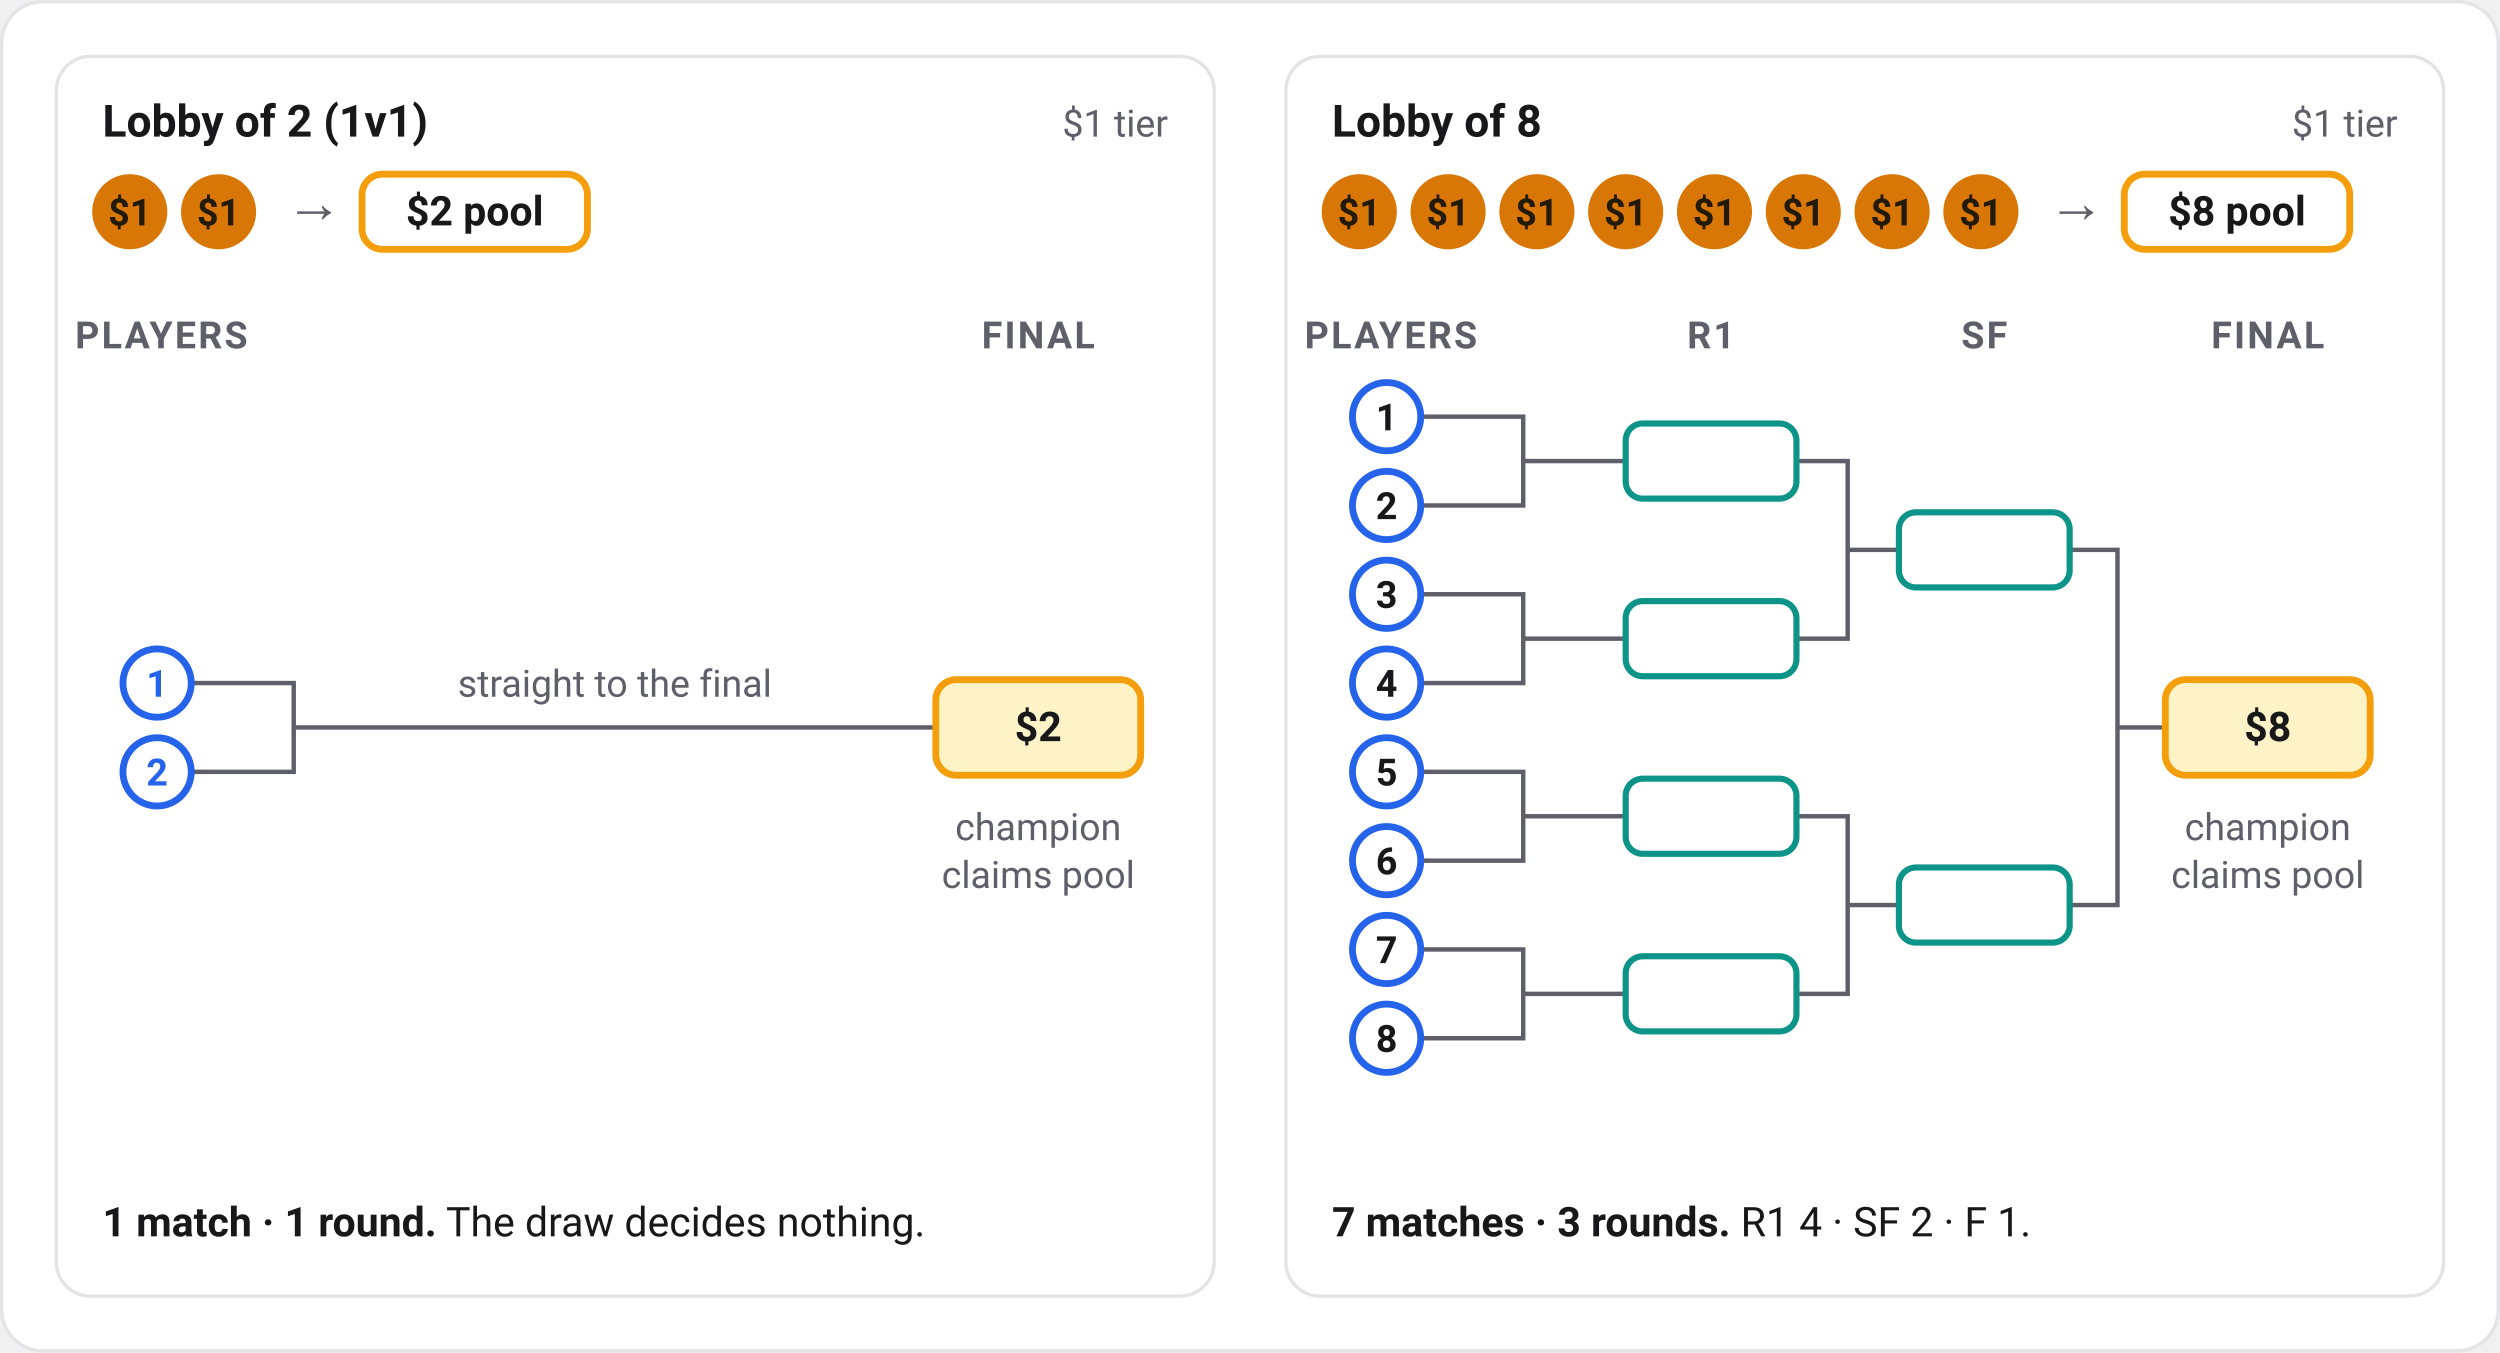
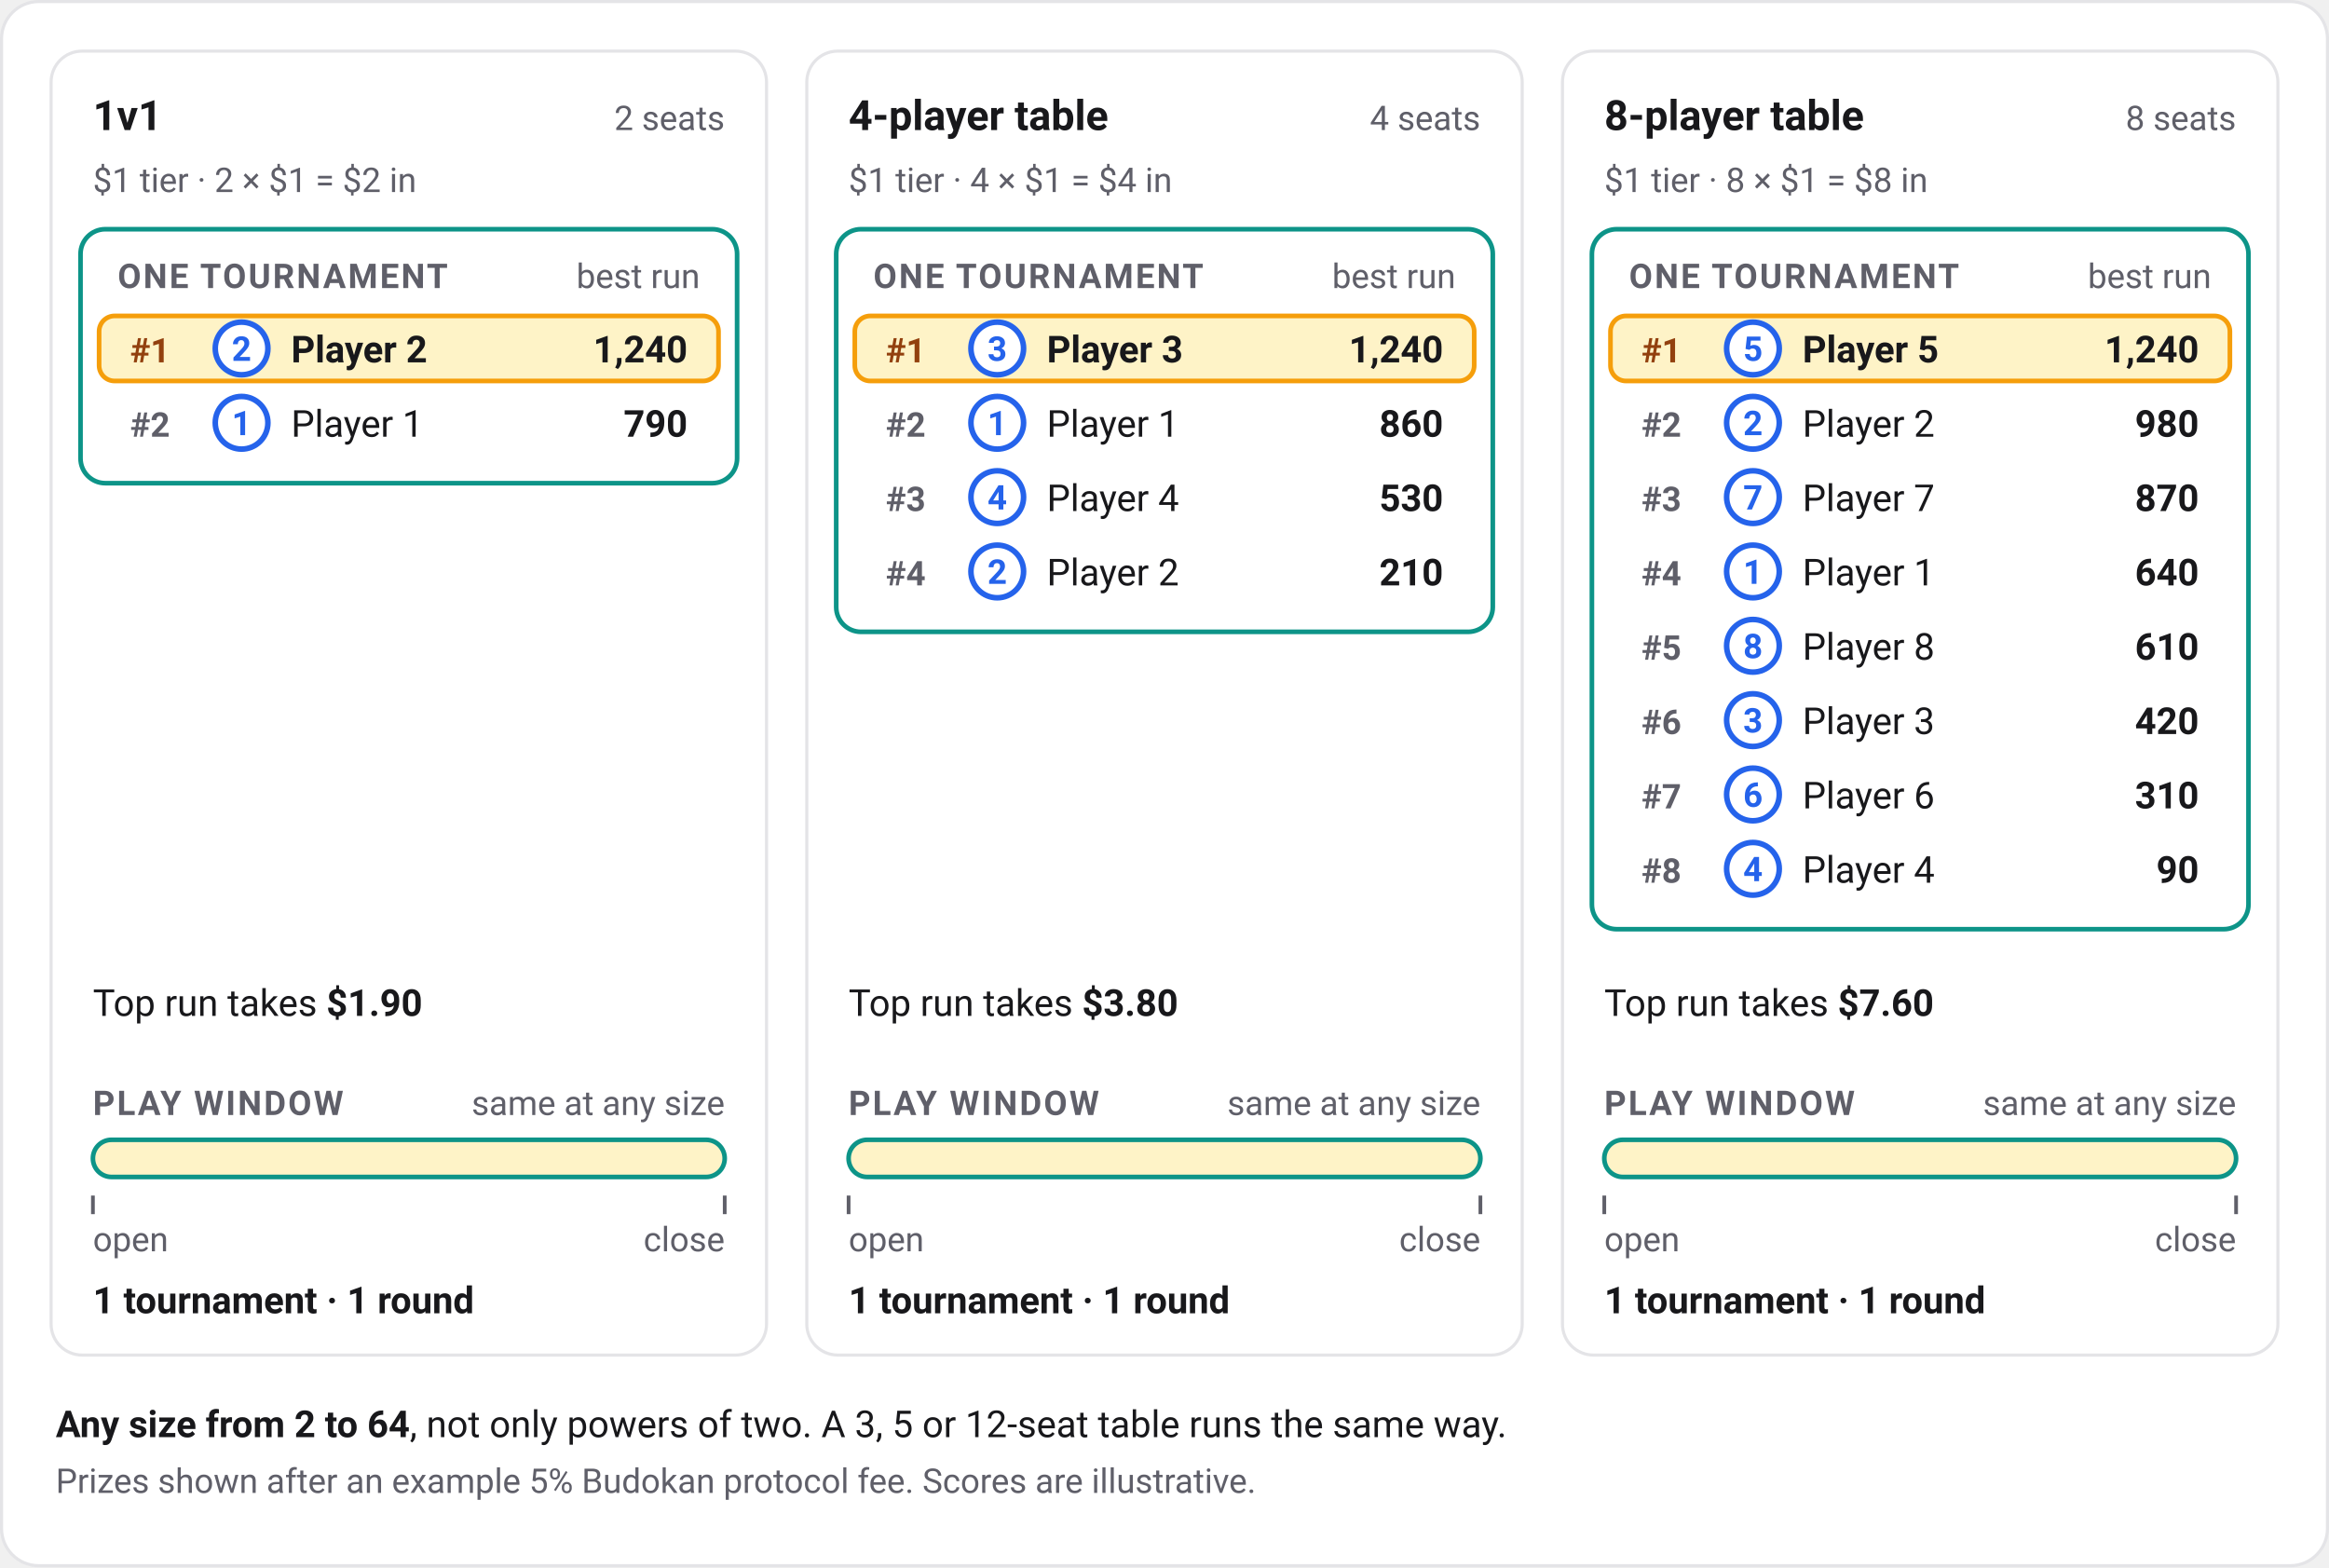
- <svg xmlns="http://www.w3.org/2000/svg" viewBox="0 0 732 396" width="732" height="396" role="img" aria-label="Lobby sizes: a 1v1 lobby has one match; an 8-player lobby has 7 matches over 3 rounds">
+ <svg xmlns="http://www.w3.org/2000/svg" viewBox="0 0 752 506" width="752" height="506" role="img" aria-label="Lobby sizes: a 1v1, a 4-player and an 8-player table are each one Budokan tournament with one round and the same play window; the best run wins">
  <style>
text{fill:#18181b;font-family:ui-sans-serif,system-ui,-apple-system,"Segoe UI",Roboto,Helvetica,Arial,sans-serif}
.t{font-size:12.5px;font-weight:600}
.lb{font-size:12px}
.sm{font-size:11px;fill:#5f5f69}
.cp{font-size:11px;fill:#5f5f69;font-family:ui-monospace,SFMono-Regular,Menlo,Consolas,monospace}
.ph{font-size:11px;font-weight:700;letter-spacing:.06em;fill:#5f5f69}
.halo{paint-order:stroke;stroke:#ffffff;stroke-width:5px;stroke-linejoin:round}
.box{fill:#ffffff;stroke-width:1.5}
.player{stroke:#2563eb} .budokan{stroke:#0d9488} .new{stroke:#d97706} .game{stroke:#7c3aed}
.off{stroke:#5f5f69;stroke-dasharray:4 3}
.arr{stroke:#5f5f69;stroke-width:1.3;fill:none}
.money-arr{stroke:#d97706;stroke-width:1.8;fill:none}
.dash{stroke-dasharray:4 3}
.life{stroke:#e4e4e7;stroke-width:1;stroke-dasharray:3 3}
</style>
-   <rect x="0.5" y="0.5" width="731" height="395" rx="12" fill="#ffffff" stroke="#e4e4e7" />
+   <rect x="0.5" y="0.5" width="751" height="505" rx="12" fill="#ffffff" stroke="#e4e4e7" />
  <g transform="translate(16,16)">
    <g transform="translate(0,0)">
-       <rect x="0.5" y="0.5" width="339" height="363" rx="10" fill="#ffffff" stroke="#e4e4e7" />
-       <text class="t" x="14" y="24" style="font-size:13px">Lobby of 2 (1v1)</text>
-       <text class="sm" x="326" y="24" text-anchor="end">$1 tier</text>
-       <circle cx="22" cy="46" r="11" fill="#d97706" />
-       <text x="22" y="50" text-anchor="middle" style="font-size:11px;font-weight:700;fill:#231a05">$1</text>
-       <circle cx="48" cy="46" r="11" fill="#d97706" />
-       <text x="48" y="50" text-anchor="middle" style="font-size:11px;font-weight:700;fill:#231a05">$1</text>
-       <text class="lb" x="70" y="50" style="fill:#5f5f69">→</text>
-       <rect x="90" y="35" width="66" height="22" rx="6" fill="#ffffff" stroke="#f59e0b" stroke-width="2" />
-       <text class="t" x="123" y="50" text-anchor="middle" style="font-size:12px">$2 pool</text>
-       <g transform="translate(0,66)">
-         <text class="ph" x="6" y="20">PLAYERS</text>
-         <text class="ph" x="288" y="20" text-anchor="middle">FINAL</text>
-         <path class="arr" d="M40 118H70V131H258M40 144H70V131" />
-         <circle cx="30" cy="118" r="10" style="fill:#ffffff;stroke:#2563eb;stroke-width:2" />
-         <text class="sm" x="30" y="122" text-anchor="middle" style="fill:#2563eb;font-weight:600">1</text>
-         <circle cx="30" cy="144" r="10" style="fill:#ffffff;stroke:#2563eb;stroke-width:2" />
-         <text class="sm" x="30" y="148" text-anchor="middle" style="fill:#2563eb;font-weight:600">2</text>
-         <rect x="258" y="117" width="60" height="28" rx="6" style="fill:#fef3c7;stroke:#f59e0b;stroke-width:2" />
-         <text class="t" x="288" y="135" text-anchor="middle" style="font-size:12px">$2</text>
-         <text class="sm" x="288" y="164" text-anchor="middle">champion</text>
-         <text class="sm" x="288" y="178" text-anchor="middle">claims pool</text>
-         <text class="sm" x="164" y="122" text-anchor="middle">straight to the final</text>
-       </g>
-       <text class="lb" x="14" y="346">
-         <tspan style="font-weight:700">1 match · 1 round.</tspan> The draw decides nothing.</text>
+       <rect x="0.5" y="0.5" width="231" height="421" rx="10" style="fill:#ffffff;stroke:#e4e4e7" />
+       <text class="t" x="14" y="26" style="font-size:13.5px">1v1</text>
+       <text class="sm" x="218" y="26" text-anchor="end">2 seats</text>
+       <text class="sm" x="14" y="46">$1 tier · 2 × $1 = $2 in</text>
+       <rect x="10" y="58" width="212" height="82" rx="8" style="fill:#ffffff;stroke:#0d9488;stroke-width:1.5" />
+       <text class="ph" x="22" y="77">ONE TOURNAMENT</text>
+       <text class="sm" x="210" y="77" text-anchor="end">best run</text>
+       <rect x="16" y="86" width="200" height="21" rx="5" style="fill:#fef3c7;stroke:#f59e0b;stroke-width:1.5" />
+       <text class="sm" x="26" y="101" style="font-weight:700;fill:#92400e">#1</text>
+       <circle cx="62" cy="96.5" r="8.5" style="fill:#ffffff;stroke:#2563eb;stroke-width:1.8" />
+       <text x="62" y="100.5" text-anchor="middle" style="font-size:11px;font-weight:700;fill:#2563eb">2</text>
+       <text class="lb" x="78" y="101" style="font-weight:700">Player 2</text>
+       <text class="lb" x="206" y="101" text-anchor="end" style="font-weight:600;font-variant-numeric:tabular-nums">1,240</text>
+       <text class="sm" x="26" y="125" style="font-weight:700;fill:#5f5f69">#2</text>
+       <circle cx="62" cy="120.5" r="8.5" style="fill:#ffffff;stroke:#2563eb;stroke-width:1.8" />
+       <text x="62" y="124.5" text-anchor="middle" style="font-size:11px;font-weight:700;fill:#2563eb">1</text>
+       <text class="lb" x="78" y="125" style="font-weight:400">Player 1</text>
+       <text class="lb" x="206" y="125" text-anchor="end" style="font-weight:600;font-variant-numeric:tabular-nums">790</text>
+       <text class="lb" x="14" y="312">Top run takes <tspan style="font-weight:700">$1.90</tspan>
+       </text>
+       <text class="ph" x="14" y="344">PLAY WINDOW</text>
+       <text class="sm" x="218" y="344" text-anchor="end">same at any size</text>
+       <rect x="14" y="352" width="204" height="12" rx="6" style="fill:#fef3c7;stroke:#0d9488;stroke-width:1.5" />
+       <path d="M14 370V376M218 370V376" style="stroke:#5f5f69;stroke-width:1.2" />
+       <text class="sm" x="14" y="388">open</text>
+       <text class="sm" x="218" y="388" text-anchor="end">close</text>
+       <text class="lb" x="14" y="408" style="font-weight:700">1 tournament · 1 round</text>
    </g>
-     <g transform="translate(360,0)">
-       <rect x="0.5" y="0.5" width="339" height="363" rx="10" fill="#ffffff" stroke="#e4e4e7" />
-       <text class="t" x="14" y="24" style="font-size:13px">Lobby of 8</text>
-       <text class="sm" x="326" y="24" text-anchor="end">$1 tier</text>
-       <circle cx="22" cy="46" r="11" fill="#d97706" />
-       <text x="22" y="50" text-anchor="middle" style="font-size:11px;font-weight:700;fill:#231a05">$1</text>
-       <circle cx="48" cy="46" r="11" fill="#d97706" />
-       <text x="48" y="50" text-anchor="middle" style="font-size:11px;font-weight:700;fill:#231a05">$1</text>
-       <circle cx="74" cy="46" r="11" fill="#d97706" />
-       <text x="74" y="50" text-anchor="middle" style="font-size:11px;font-weight:700;fill:#231a05">$1</text>
-       <circle cx="100" cy="46" r="11" fill="#d97706" />
-       <text x="100" y="50" text-anchor="middle" style="font-size:11px;font-weight:700;fill:#231a05">$1</text>
-       <circle cx="126" cy="46" r="11" fill="#d97706" />
-       <text x="126" y="50" text-anchor="middle" style="font-size:11px;font-weight:700;fill:#231a05">$1</text>
-       <circle cx="152" cy="46" r="11" fill="#d97706" />
-       <text x="152" y="50" text-anchor="middle" style="font-size:11px;font-weight:700;fill:#231a05">$1</text>
-       <circle cx="178" cy="46" r="11" fill="#d97706" />
-       <text x="178" y="50" text-anchor="middle" style="font-size:11px;font-weight:700;fill:#231a05">$1</text>
-       <circle cx="204" cy="46" r="11" fill="#d97706" />
-       <text x="204" y="50" text-anchor="middle" style="font-size:11px;font-weight:700;fill:#231a05">$1</text>
-       <text class="lb" x="226" y="50" style="fill:#5f5f69">→</text>
-       <rect x="246" y="35" width="66" height="22" rx="6" fill="#ffffff" stroke="#f59e0b" stroke-width="2" />
-       <text class="t" x="279" y="50" text-anchor="middle" style="font-size:12px">$8 pool</text>
-       <g transform="translate(0,66)">
-         <text class="ph" x="6" y="20">PLAYERS</text>
-         <text class="ph" x="125" y="20" text-anchor="middle">R1</text>
-         <text class="ph" x="205" y="20" text-anchor="middle">SF</text>
-         <text class="ph" x="288" y="20" text-anchor="middle">FINAL</text>
-         <path class="arr" d="M40 40H70V53H100M40 66H70V53 M40 92H70V105H100M40 118H70V105 M40 144H70V157H100M40 170H70V157 M40 196H70V209H100M40 222H70V209" />
-         <path class="arr" d="M150 53H165V79H180M150 105H165V79 M150 157H165V183H180M150 209H165V183" />
-         <path class="arr" d="M230 79H244V131H258M230 183H244V131" />
-         <g style="fill:#ffffff;stroke:#2563eb;stroke-width:2">
-           <circle cx="30" cy="40" r="10" />
-           <circle cx="30" cy="66" r="10" />
-           <circle cx="30" cy="92" r="10" />
-           <circle cx="30" cy="118" r="10" />
-           <circle cx="30" cy="144" r="10" />
-           <circle cx="30" cy="170" r="10" />
-           <circle cx="30" cy="196" r="10" />
-           <circle cx="30" cy="222" r="10" />
-         </g>
-         <g class="sm" text-anchor="middle" style="fill:#2563eb;font-weight:600">
-           <text x="30" y="44">1</text>
-           <text x="30" y="70">2</text>
-           <text x="30" y="96">3</text>
-           <text x="30" y="122">4</text>
-           <text x="30" y="148">5</text>
-           <text x="30" y="174">6</text>
-           <text x="30" y="200">7</text>
-           <text x="30" y="226">8</text>
-         </g>
-         <g style="fill:#ffffff;stroke:#0d9488;stroke-width:1.8">
-           <rect x="100" y="42" width="50" height="22" rx="5" />
-           <rect x="100" y="94" width="50" height="22" rx="5" />
-           <rect x="100" y="146" width="50" height="22" rx="5" />
-           <rect x="100" y="198" width="50" height="22" rx="5" />
-           <rect x="180" y="68" width="50" height="22" rx="5" />
-           <rect x="180" y="172" width="50" height="22" rx="5" />
-         </g>
-         <rect x="258" y="117" width="60" height="28" rx="6" style="fill:#fef3c7;stroke:#f59e0b;stroke-width:2" />
-         <text class="t" x="288" y="135" text-anchor="middle" style="font-size:12px">$8</text>
-         <text class="sm" x="288" y="164" text-anchor="middle">champion</text>
-         <text class="sm" x="288" y="178" text-anchor="middle">claims pool</text>
-       </g>
-       <text class="lb" x="14" y="346">
-         <tspan style="font-weight:700">7 matches · 3 rounds.</tspan> R1 4 · SF 2 · F 1.</text>
+     <g transform="translate(244,0)">
+       <rect x="0.5" y="0.5" width="231" height="421" rx="10" style="fill:#ffffff;stroke:#e4e4e7" />
+       <text class="t" x="14" y="26" style="font-size:13.5px">4-player table</text>
+       <text class="sm" x="218" y="26" text-anchor="end">4 seats</text>
+       <text class="sm" x="14" y="46">$1 tier · 4 × $1 = $4 in</text>
+       <rect x="10" y="58" width="212" height="130" rx="8" style="fill:#ffffff;stroke:#0d9488;stroke-width:1.5" />
+       <text class="ph" x="22" y="77">ONE TOURNAMENT</text>
+       <text class="sm" x="210" y="77" text-anchor="end">best run</text>
+       <rect x="16" y="86" width="200" height="21" rx="5" style="fill:#fef3c7;stroke:#f59e0b;stroke-width:1.5" />
+       <text class="sm" x="26" y="101" style="font-weight:700;fill:#92400e">#1</text>
+       <circle cx="62" cy="96.5" r="8.5" style="fill:#ffffff;stroke:#2563eb;stroke-width:1.8" />
+       <text x="62" y="100.5" text-anchor="middle" style="font-size:11px;font-weight:700;fill:#2563eb">3</text>
+       <text class="lb" x="78" y="101" style="font-weight:700">Player 3</text>
+       <text class="lb" x="206" y="101" text-anchor="end" style="font-weight:600;font-variant-numeric:tabular-nums">1,240</text>
+       <text class="sm" x="26" y="125" style="font-weight:700;fill:#5f5f69">#2</text>
+       <circle cx="62" cy="120.5" r="8.5" style="fill:#ffffff;stroke:#2563eb;stroke-width:1.8" />
+       <text x="62" y="124.5" text-anchor="middle" style="font-size:11px;font-weight:700;fill:#2563eb">1</text>
+       <text class="lb" x="78" y="125" style="font-weight:400">Player 1</text>
+       <text class="lb" x="206" y="125" text-anchor="end" style="font-weight:600;font-variant-numeric:tabular-nums">860</text>
+       <text class="sm" x="26" y="149" style="font-weight:700;fill:#5f5f69">#3</text>
+       <circle cx="62" cy="144.5" r="8.5" style="fill:#ffffff;stroke:#2563eb;stroke-width:1.8" />
+       <text x="62" y="148.5" text-anchor="middle" style="font-size:11px;font-weight:700;fill:#2563eb">4</text>
+       <text class="lb" x="78" y="149" style="font-weight:400">Player 4</text>
+       <text class="lb" x="206" y="149" text-anchor="end" style="font-weight:600;font-variant-numeric:tabular-nums">530</text>
+       <text class="sm" x="26" y="173" style="font-weight:700;fill:#5f5f69">#4</text>
+       <circle cx="62" cy="168.5" r="8.5" style="fill:#ffffff;stroke:#2563eb;stroke-width:1.8" />
+       <text x="62" y="172.5" text-anchor="middle" style="font-size:11px;font-weight:700;fill:#2563eb">2</text>
+       <text class="lb" x="78" y="173" style="font-weight:400">Player 2</text>
+       <text class="lb" x="206" y="173" text-anchor="end" style="font-weight:600;font-variant-numeric:tabular-nums">210</text>
+       <text class="lb" x="14" y="312">Top run takes <tspan style="font-weight:700">$3.80</tspan>
+       </text>
+       <text class="ph" x="14" y="344">PLAY WINDOW</text>
+       <text class="sm" x="218" y="344" text-anchor="end">same at any size</text>
+       <rect x="14" y="352" width="204" height="12" rx="6" style="fill:#fef3c7;stroke:#0d9488;stroke-width:1.5" />
+       <path d="M14 370V376M218 370V376" style="stroke:#5f5f69;stroke-width:1.2" />
+       <text class="sm" x="14" y="388">open</text>
+       <text class="sm" x="218" y="388" text-anchor="end">close</text>
+       <text class="lb" x="14" y="408" style="font-weight:700">1 tournament · 1 round</text>
    </g>
+     <g transform="translate(488,0)">
+       <rect x="0.5" y="0.5" width="231" height="421" rx="10" style="fill:#ffffff;stroke:#e4e4e7" />
+       <text class="t" x="14" y="26" style="font-size:13.5px">8-player table</text>
+       <text class="sm" x="218" y="26" text-anchor="end">8 seats</text>
+       <text class="sm" x="14" y="46">$1 tier · 8 × $1 = $8 in</text>
+       <rect x="10" y="58" width="212" height="226" rx="8" style="fill:#ffffff;stroke:#0d9488;stroke-width:1.5" />
+       <text class="ph" x="22" y="77">ONE TOURNAMENT</text>
+       <text class="sm" x="210" y="77" text-anchor="end">best run</text>
+       <rect x="16" y="86" width="200" height="21" rx="5" style="fill:#fef3c7;stroke:#f59e0b;stroke-width:1.5" />
+       <text class="sm" x="26" y="101" style="font-weight:700;fill:#92400e">#1</text>
+       <circle cx="62" cy="96.5" r="8.5" style="fill:#ffffff;stroke:#2563eb;stroke-width:1.8" />
+       <text x="62" y="100.5" text-anchor="middle" style="font-size:11px;font-weight:700;fill:#2563eb">5</text>
+       <text class="lb" x="78" y="101" style="font-weight:700">Player 5</text>
+       <text class="lb" x="206" y="101" text-anchor="end" style="font-weight:600;font-variant-numeric:tabular-nums">1,240</text>
+       <text class="sm" x="26" y="125" style="font-weight:700;fill:#5f5f69">#2</text>
+       <circle cx="62" cy="120.5" r="8.5" style="fill:#ffffff;stroke:#2563eb;stroke-width:1.8" />
+       <text x="62" y="124.5" text-anchor="middle" style="font-size:11px;font-weight:700;fill:#2563eb">2</text>
+       <text class="lb" x="78" y="125" style="font-weight:400">Player 2</text>
+       <text class="lb" x="206" y="125" text-anchor="end" style="font-weight:600;font-variant-numeric:tabular-nums">980</text>
+       <text class="sm" x="26" y="149" style="font-weight:700;fill:#5f5f69">#3</text>
+       <circle cx="62" cy="144.5" r="8.5" style="fill:#ffffff;stroke:#2563eb;stroke-width:1.8" />
+       <text x="62" y="148.5" text-anchor="middle" style="font-size:11px;font-weight:700;fill:#2563eb">7</text>
+       <text class="lb" x="78" y="149" style="font-weight:400">Player 7</text>
+       <text class="lb" x="206" y="149" text-anchor="end" style="font-weight:600;font-variant-numeric:tabular-nums">870</text>
+       <text class="sm" x="26" y="173" style="font-weight:700;fill:#5f5f69">#4</text>
+       <circle cx="62" cy="168.5" r="8.5" style="fill:#ffffff;stroke:#2563eb;stroke-width:1.8" />
+       <text x="62" y="172.5" text-anchor="middle" style="font-size:11px;font-weight:700;fill:#2563eb">1</text>
+       <text class="lb" x="78" y="173" style="font-weight:400">Player 1</text>
+       <text class="lb" x="206" y="173" text-anchor="end" style="font-weight:600;font-variant-numeric:tabular-nums">640</text>
+       <text class="sm" x="26" y="197" style="font-weight:700;fill:#5f5f69">#5</text>
+       <circle cx="62" cy="192.5" r="8.5" style="fill:#ffffff;stroke:#2563eb;stroke-width:1.8" />
+       <text x="62" y="196.5" text-anchor="middle" style="font-size:11px;font-weight:700;fill:#2563eb">8</text>
+       <text class="lb" x="78" y="197" style="font-weight:400">Player 8</text>
+       <text class="lb" x="206" y="197" text-anchor="end" style="font-weight:600;font-variant-numeric:tabular-nums">610</text>
+       <text class="sm" x="26" y="221" style="font-weight:700;fill:#5f5f69">#6</text>
+       <circle cx="62" cy="216.5" r="8.5" style="fill:#ffffff;stroke:#2563eb;stroke-width:1.8" />
+       <text x="62" y="220.5" text-anchor="middle" style="font-size:11px;font-weight:700;fill:#2563eb">3</text>
+       <text class="lb" x="78" y="221" style="font-weight:400">Player 3</text>
+       <text class="lb" x="206" y="221" text-anchor="end" style="font-weight:600;font-variant-numeric:tabular-nums">420</text>
+       <text class="sm" x="26" y="245" style="font-weight:700;fill:#5f5f69">#7</text>
+       <circle cx="62" cy="240.5" r="8.5" style="fill:#ffffff;stroke:#2563eb;stroke-width:1.8" />
+       <text x="62" y="244.5" text-anchor="middle" style="font-size:11px;font-weight:700;fill:#2563eb">6</text>
+       <text class="lb" x="78" y="245" style="font-weight:400">Player 6</text>
+       <text class="lb" x="206" y="245" text-anchor="end" style="font-weight:600;font-variant-numeric:tabular-nums">310</text>
+       <text class="sm" x="26" y="269" style="font-weight:700;fill:#5f5f69">#8</text>
+       <circle cx="62" cy="264.5" r="8.5" style="fill:#ffffff;stroke:#2563eb;stroke-width:1.8" />
+       <text x="62" y="268.5" text-anchor="middle" style="font-size:11px;font-weight:700;fill:#2563eb">4</text>
+       <text class="lb" x="78" y="269" style="font-weight:400">Player 4</text>
+       <text class="lb" x="206" y="269" text-anchor="end" style="font-weight:600;font-variant-numeric:tabular-nums">90</text>
+       <text class="lb" x="14" y="312">Top run takes <tspan style="font-weight:700">$7.60</tspan>
+       </text>
+       <text class="ph" x="14" y="344">PLAY WINDOW</text>
+       <text class="sm" x="218" y="344" text-anchor="end">same at any size</text>
+       <rect x="14" y="352" width="204" height="12" rx="6" style="fill:#fef3c7;stroke:#0d9488;stroke-width:1.5" />
+       <path d="M14 370V376M218 370V376" style="stroke:#5f5f69;stroke-width:1.2" />
+       <text class="sm" x="14" y="388">open</text>
+       <text class="sm" x="218" y="388" text-anchor="end">close</text>
+       <text class="lb" x="14" y="408" style="font-weight:700">1 tournament · 1 round</text>
+     </g>
+     <text class="lb" x="2" y="448">
+       <tspan style="font-weight:700">Any size from 2 to 64</tspan>, not only powers of two. A 3, 5 or 12-seat table runs the same way.</text>
+     <text class="sm" x="2" y="466">Prizes shown after an example 5% Budokan protocol fee. Scores are illustrative.</text>
  </g>
</svg>
